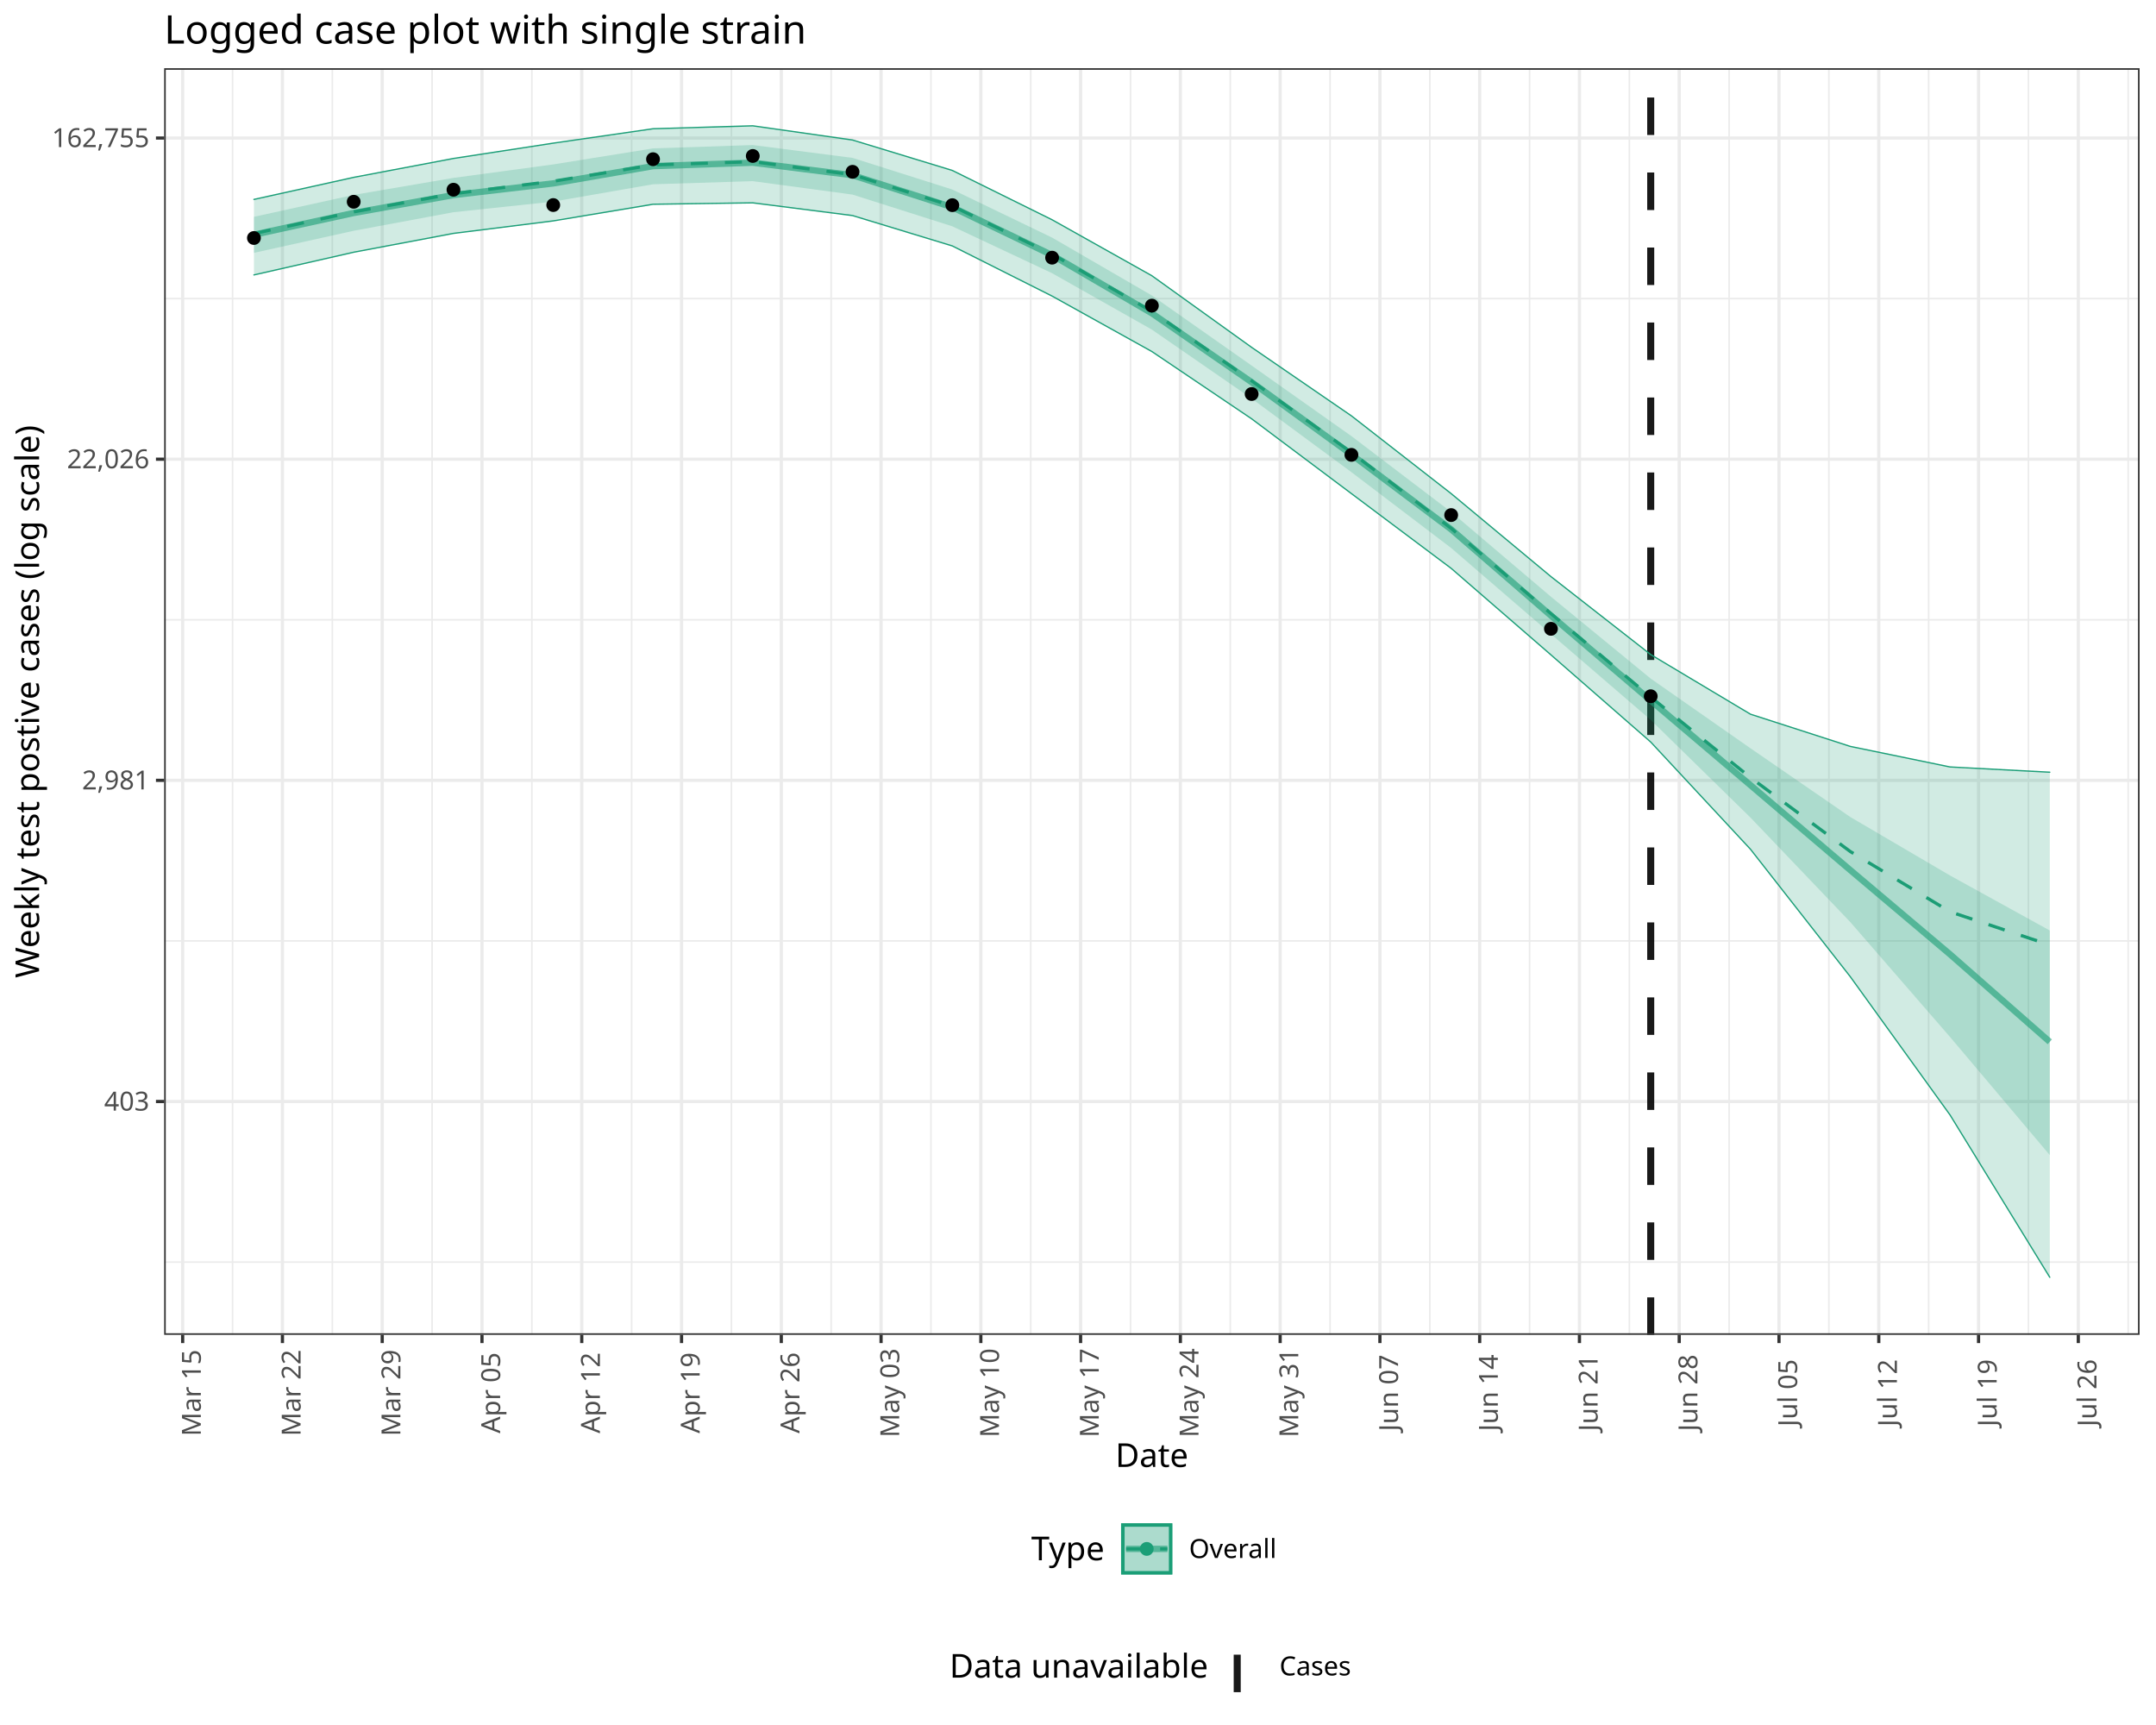
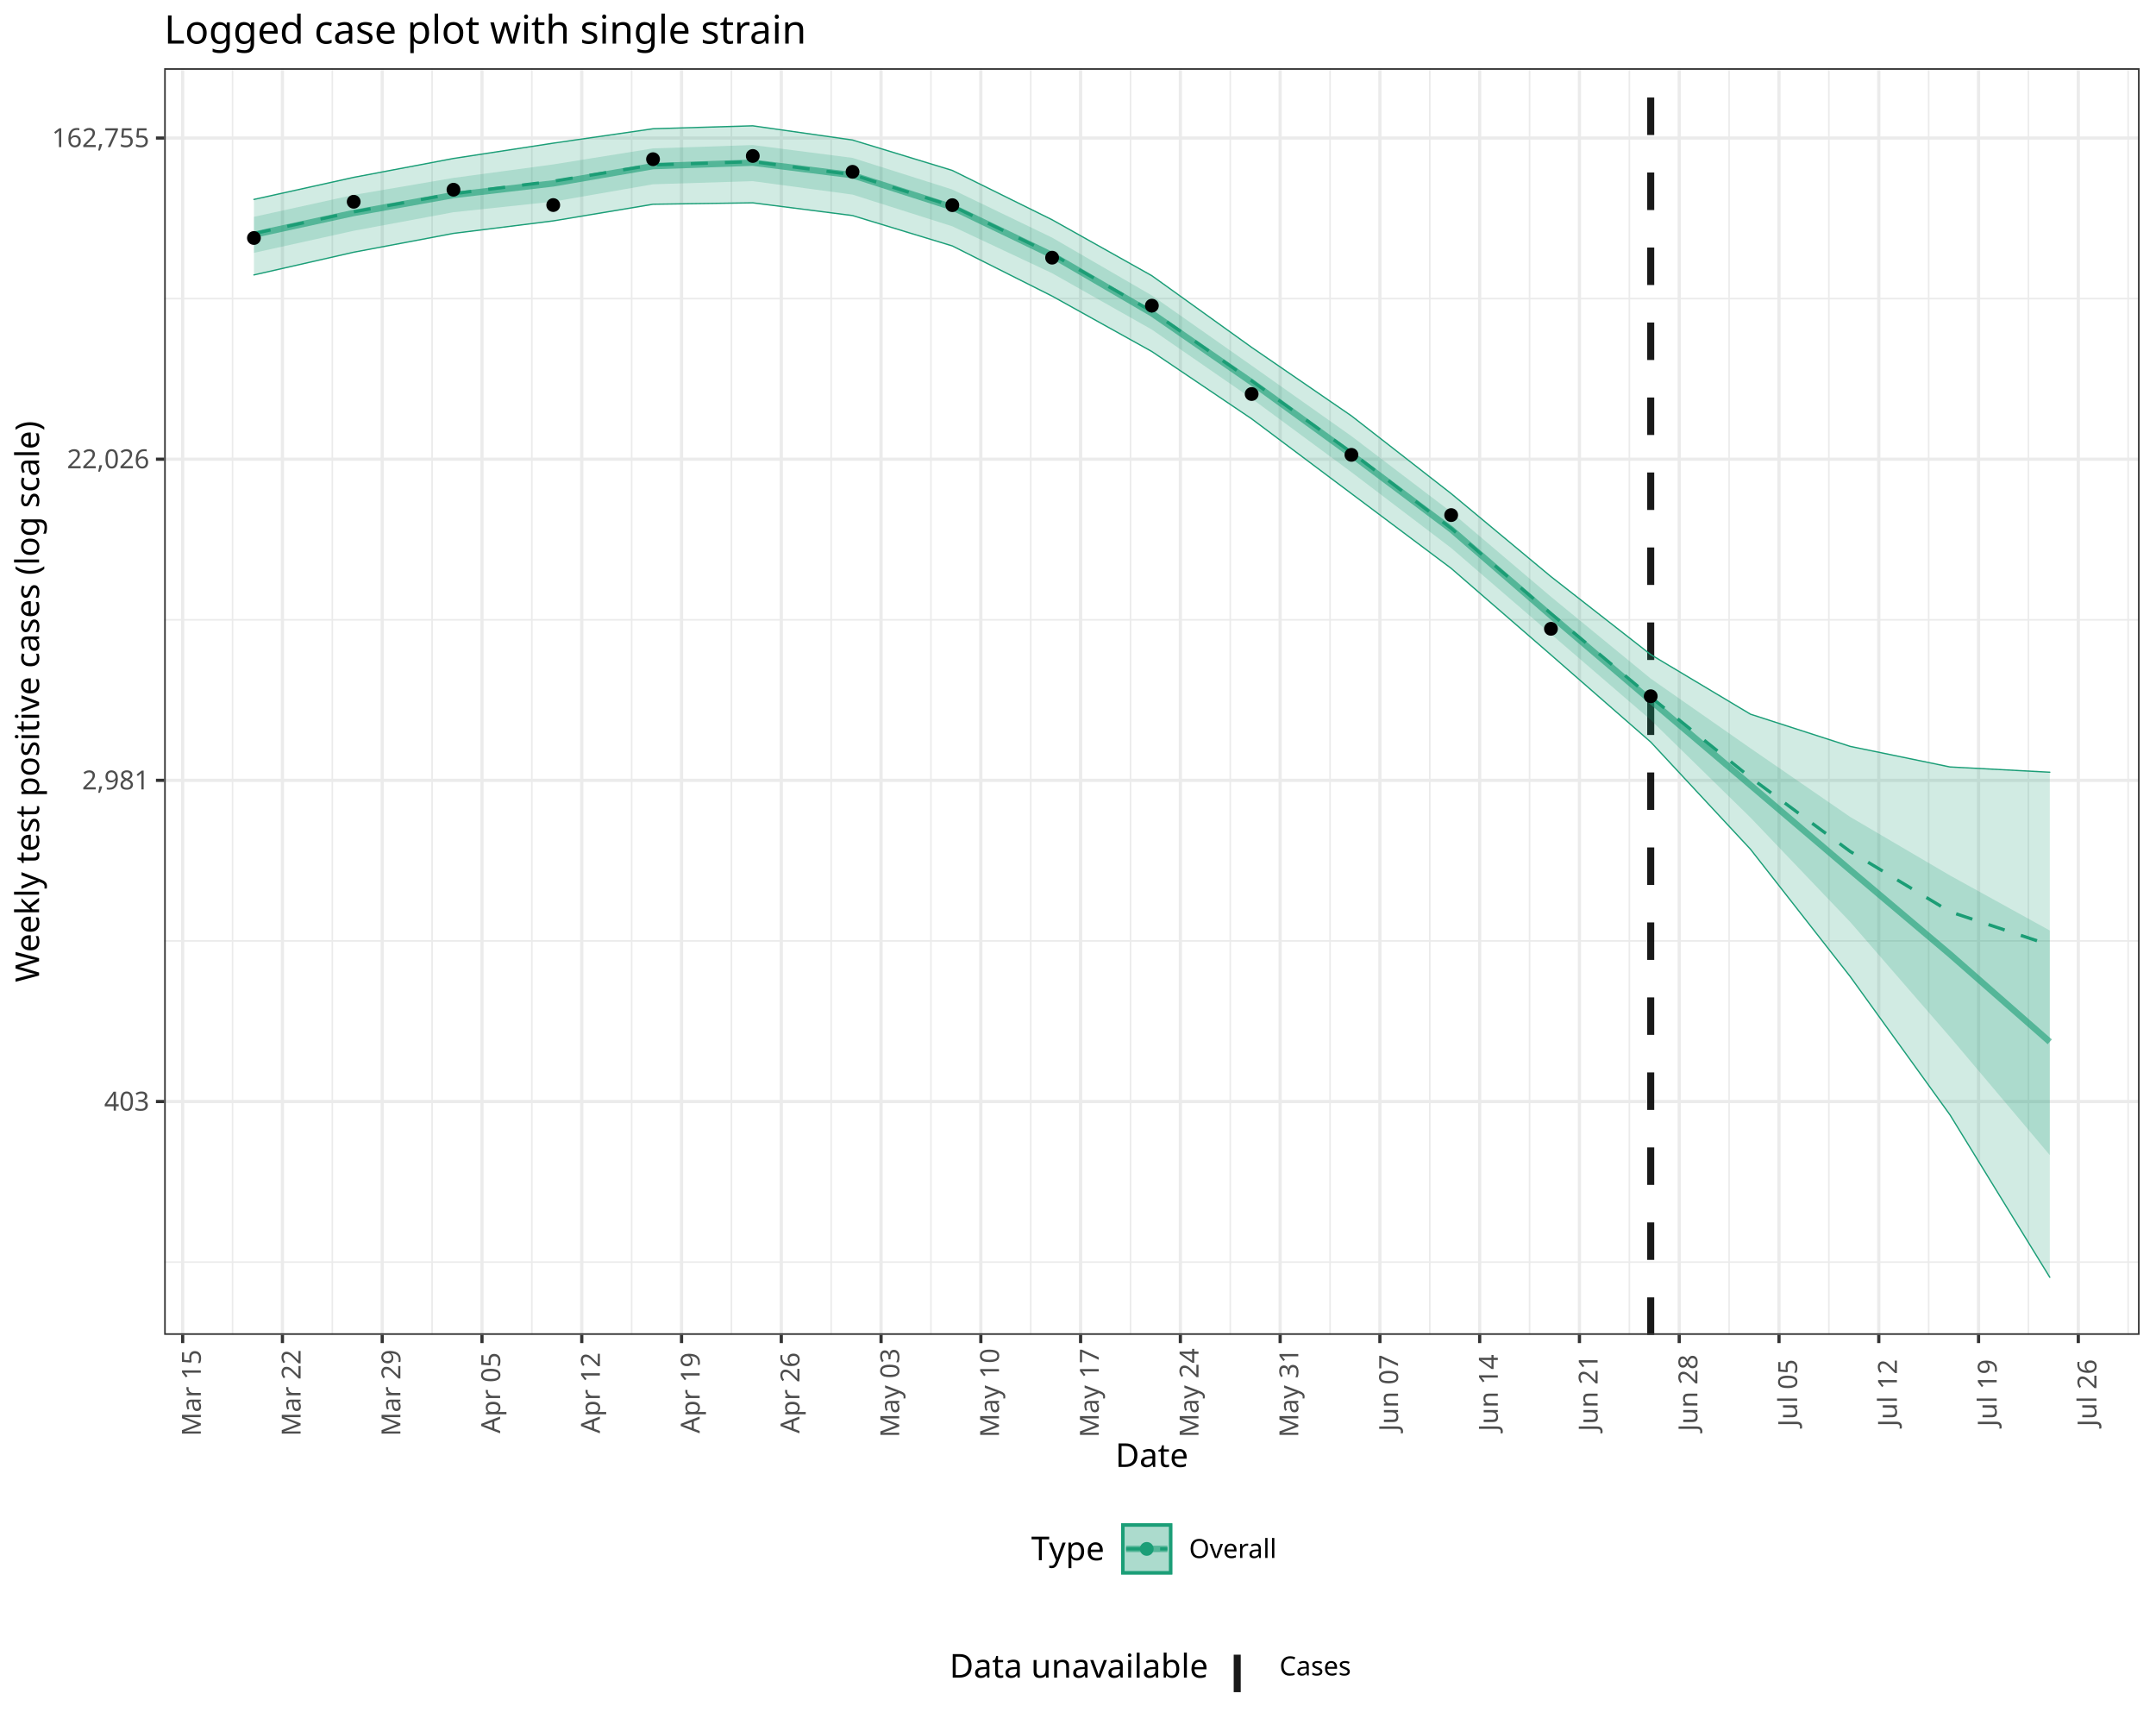
<svg xmlns="http://www.w3.org/2000/svg" class="svglite" data-engine-version="2.0" width="720.00pt" height="576.00pt" viewBox="0 0 720.00 576.00">
  <defs>
    <style type="text/css">
    .svglite line, .svglite polyline, .svglite polygon, .svglite path, .svglite rect, .svglite circle {
      fill: none;
      stroke: #000000;
      stroke-linecap: round;
      stroke-linejoin: round;
      stroke-miterlimit: 10.00;
    }
  </style>
  </defs>
  <rect width="100%" height="100%" style="stroke: none; fill: #FFFFFF;" />
  <defs>
    <clipPath id="cpMC4wMHw3MjAuMDB8MC4wMHw1NzYuMDA=">
      <rect x="0.00" y="0.00" width="720.00" height="576.00" />
    </clipPath>
  </defs>
  <g clip-path="url(#cpMC4wMHw3MjAuMDB8MC4wMHw1NzYuMDA=)">
    <rect x="0.00" y="0.00" width="720.00" height="576.00" style="stroke-width: 1.07; stroke: #FFFFFF; fill: #FFFFFF;" />
  </g>
  <defs>
    <clipPath id="cpNTQuODJ8NzE0LjUyfDIyLjc4fDQ0NS43Mw==">
      <rect x="54.82" y="22.78" width="659.70" height="422.95" />
    </clipPath>
  </defs>
  <g clip-path="url(#cpNTQuODJ8NzE0LjUyfDIyLjc4fDQ0NS43Mw==)">
    <rect x="54.82" y="22.78" width="659.70" height="422.95" style="stroke-width: 1.07; stroke: none; fill: #FFFFFF;" />
    <polyline points="54.82,421.43 714.52,421.43 " style="stroke-width: 0.53; stroke: #EBEBEB; stroke-linecap: butt;" />
    <polyline points="54.82,314.19 714.52,314.19 " style="stroke-width: 0.53; stroke: #EBEBEB; stroke-linecap: butt;" />
    <polyline points="54.82,206.95 714.52,206.95 " style="stroke-width: 0.53; stroke: #EBEBEB; stroke-linecap: butt;" />
    <polyline points="54.82,99.71 714.52,99.71 " style="stroke-width: 0.53; stroke: #EBEBEB; stroke-linecap: butt;" />
    <polyline points="77.66,445.73 77.66,22.78 " style="stroke-width: 0.53; stroke: #EBEBEB; stroke-linecap: butt;" />
    <polyline points="110.98,445.73 110.98,22.78 " style="stroke-width: 0.53; stroke: #EBEBEB; stroke-linecap: butt;" />
    <polyline points="144.30,445.73 144.30,22.78 " style="stroke-width: 0.53; stroke: #EBEBEB; stroke-linecap: butt;" />
    <polyline points="177.62,445.73 177.62,22.78 " style="stroke-width: 0.53; stroke: #EBEBEB; stroke-linecap: butt;" />
    <polyline points="210.94,445.73 210.94,22.78 " style="stroke-width: 0.53; stroke: #EBEBEB; stroke-linecap: butt;" />
    <polyline points="244.26,445.73 244.26,22.78 " style="stroke-width: 0.53; stroke: #EBEBEB; stroke-linecap: butt;" />
    <polyline points="277.57,445.73 277.57,22.78 " style="stroke-width: 0.53; stroke: #EBEBEB; stroke-linecap: butt;" />
    <polyline points="310.89,445.73 310.89,22.78 " style="stroke-width: 0.53; stroke: #EBEBEB; stroke-linecap: butt;" />
    <polyline points="344.21,445.73 344.21,22.78 " style="stroke-width: 0.53; stroke: #EBEBEB; stroke-linecap: butt;" />
    <polyline points="377.53,445.73 377.53,22.78 " style="stroke-width: 0.53; stroke: #EBEBEB; stroke-linecap: butt;" />
    <polyline points="410.85,445.73 410.85,22.78 " style="stroke-width: 0.53; stroke: #EBEBEB; stroke-linecap: butt;" />
    <polyline points="444.17,445.73 444.17,22.78 " style="stroke-width: 0.53; stroke: #EBEBEB; stroke-linecap: butt;" />
    <polyline points="477.48,445.73 477.48,22.78 " style="stroke-width: 0.53; stroke: #EBEBEB; stroke-linecap: butt;" />
    <polyline points="510.80,445.73 510.80,22.78 " style="stroke-width: 0.53; stroke: #EBEBEB; stroke-linecap: butt;" />
    <polyline points="544.12,445.73 544.12,22.78 " style="stroke-width: 0.53; stroke: #EBEBEB; stroke-linecap: butt;" />
    <polyline points="577.44,445.73 577.44,22.78 " style="stroke-width: 0.53; stroke: #EBEBEB; stroke-linecap: butt;" />
    <polyline points="610.76,445.73 610.76,22.78 " style="stroke-width: 0.53; stroke: #EBEBEB; stroke-linecap: butt;" />
    <polyline points="644.08,445.73 644.08,22.78 " style="stroke-width: 0.53; stroke: #EBEBEB; stroke-linecap: butt;" />
    <polyline points="677.39,445.73 677.39,22.78 " style="stroke-width: 0.53; stroke: #EBEBEB; stroke-linecap: butt;" />
    <polyline points="710.71,445.73 710.71,22.78 " style="stroke-width: 0.53; stroke: #EBEBEB; stroke-linecap: butt;" />
    <polyline points="54.82,367.81 714.52,367.81 " style="stroke-width: 1.07; stroke: #EBEBEB; stroke-linecap: butt;" />
    <polyline points="54.82,260.57 714.52,260.57 " style="stroke-width: 1.07; stroke: #EBEBEB; stroke-linecap: butt;" />
    <polyline points="54.82,153.33 714.52,153.33 " style="stroke-width: 1.07; stroke: #EBEBEB; stroke-linecap: butt;" />
    <polyline points="54.82,46.09 714.52,46.09 " style="stroke-width: 1.07; stroke: #EBEBEB; stroke-linecap: butt;" />
    <polyline points="61.00,445.73 61.00,22.78 " style="stroke-width: 1.07; stroke: #EBEBEB; stroke-linecap: butt;" />
    <polyline points="94.32,445.73 94.32,22.78 " style="stroke-width: 1.07; stroke: #EBEBEB; stroke-linecap: butt;" />
    <polyline points="127.64,445.73 127.64,22.78 " style="stroke-width: 1.07; stroke: #EBEBEB; stroke-linecap: butt;" />
    <polyline points="160.96,445.73 160.96,22.78 " style="stroke-width: 1.07; stroke: #EBEBEB; stroke-linecap: butt;" />
    <polyline points="194.28,445.73 194.28,22.78 " style="stroke-width: 1.07; stroke: #EBEBEB; stroke-linecap: butt;" />
    <polyline points="227.60,445.73 227.60,22.78 " style="stroke-width: 1.07; stroke: #EBEBEB; stroke-linecap: butt;" />
    <polyline points="260.91,445.73 260.91,22.78 " style="stroke-width: 1.07; stroke: #EBEBEB; stroke-linecap: butt;" />
    <polyline points="294.23,445.73 294.23,22.78 " style="stroke-width: 1.07; stroke: #EBEBEB; stroke-linecap: butt;" />
    <polyline points="327.55,445.73 327.55,22.78 " style="stroke-width: 1.07; stroke: #EBEBEB; stroke-linecap: butt;" />
    <polyline points="360.87,445.73 360.87,22.78 " style="stroke-width: 1.07; stroke: #EBEBEB; stroke-linecap: butt;" />
    <polyline points="394.19,445.73 394.19,22.78 " style="stroke-width: 1.07; stroke: #EBEBEB; stroke-linecap: butt;" />
    <polyline points="427.51,445.73 427.51,22.78 " style="stroke-width: 1.07; stroke: #EBEBEB; stroke-linecap: butt;" />
    <polyline points="460.82,445.73 460.82,22.78 " style="stroke-width: 1.07; stroke: #EBEBEB; stroke-linecap: butt;" />
    <polyline points="494.14,445.73 494.14,22.78 " style="stroke-width: 1.07; stroke: #EBEBEB; stroke-linecap: butt;" />
    <polyline points="527.46,445.73 527.46,22.78 " style="stroke-width: 1.07; stroke: #EBEBEB; stroke-linecap: butt;" />
    <polyline points="560.78,445.73 560.78,22.78 " style="stroke-width: 1.07; stroke: #EBEBEB; stroke-linecap: butt;" />
    <polyline points="594.10,445.73 594.10,22.78 " style="stroke-width: 1.07; stroke: #EBEBEB; stroke-linecap: butt;" />
    <polyline points="627.42,445.73 627.42,22.78 " style="stroke-width: 1.07; stroke: #EBEBEB; stroke-linecap: butt;" />
    <polyline points="660.74,445.73 660.74,22.78 " style="stroke-width: 1.07; stroke: #EBEBEB; stroke-linecap: butt;" />
    <polyline points="694.05,445.73 694.05,22.78 " style="stroke-width: 1.07; stroke: #EBEBEB; stroke-linecap: butt;" />
    <line x1="551.26" y1="445.73" x2="551.26" y2="22.78" style="stroke-width: 2.35; stroke: #000000; stroke-opacity: 0.90; stroke-dasharray: 12.52,12.52; stroke-linecap: butt;" />
    <polyline points="84.80,78.37 118.12,71.11 151.44,65.13 184.76,61.24 218.08,55.47 251.39,54.32 284.71,58.50 318.03,69.20 351.35,85.20 384.67,104.61 417.99,127.62 451.31,151.76 484.62,176.75 517.94,205.56 551.26,233.91 584.58,262.18 617.90,290.53 651.22,318.66 684.53,347.88 " style="stroke-width: 2.13; stroke: #1B9E77; stroke-opacity: 0.60; stroke-linecap: butt;" />
    <polyline points="84.80,77.99 118.12,70.74 151.44,64.67 184.76,60.52 218.08,55.08 251.39,53.98 284.71,58.32 318.03,68.79 351.35,84.87 384.67,103.97 417.99,127.16 451.31,151.10 484.62,176.42 517.94,204.90 551.26,232.77 584.58,259.65 617.90,284.33 651.22,304.45 684.53,315.56 " style="stroke-width: 1.07; stroke: #1B9E77; stroke-dasharray: 5.69,5.69; stroke-linecap: butt;" />
    <polygon points="84.80,66.59 118.12,59.22 151.44,52.91 184.76,47.80 218.08,42.99 251.39,42.01 284.71,46.75 318.03,56.91 351.35,73.38 384.67,92.07 417.99,115.99 451.31,138.86 484.62,164.82 517.94,192.53 551.26,218.57 584.58,238.48 617.90,249.23 651.22,256.10 684.53,257.85 684.53,426.51 651.22,372.30 617.90,326.12 584.58,283.58 551.26,247.77 517.94,218.67 484.62,189.78 451.31,164.82 417.99,139.85 384.67,117.38 351.35,98.87 318.03,82.12 284.71,71.98 251.39,67.73 218.08,68.20 184.76,73.76 151.44,77.93 118.12,84.22 84.80,91.80 " style="stroke-width: 0.00; stroke: none; fill: #1B9E77; fill-opacity: 0.20;" />
    <polyline points="84.80,66.59 118.12,59.22 151.44,52.91 184.76,47.80 218.08,42.99 251.39,42.01 284.71,46.75 318.03,56.91 351.35,73.38 384.67,92.07 417.99,115.99 451.31,138.86 484.62,164.82 517.94,192.53 551.26,218.57 584.58,238.48 617.90,249.23 651.22,256.10 684.53,257.85 " style="stroke-width: 0.43; stroke: #1B9E77;" />
    <polyline points="684.53,426.51 651.22,372.30 617.90,326.12 584.58,283.58 551.26,247.77 517.94,218.67 484.62,189.78 451.31,164.82 417.99,139.85 384.67,117.38 351.35,98.87 318.03,82.12 284.71,71.98 251.39,67.73 218.08,68.20 184.76,73.76 151.44,77.93 118.12,84.22 84.80,91.80 " style="stroke-width: 0.43; stroke: #1B9E77;" />
    <polygon points="84.80,72.40 118.12,65.08 151.44,59.40 184.76,54.90 218.08,49.55 251.39,48.43 284.71,52.72 318.03,63.28 351.35,79.34 384.67,98.66 417.99,122.07 451.31,145.62 484.62,170.96 517.94,199.25 551.26,226.59 584.58,249.86 617.90,272.80 651.22,292.34 684.53,310.71 684.53,385.70 651.22,346.26 617.90,307.88 584.58,273.00 551.26,240.39 517.94,211.71 484.62,182.98 451.31,157.66 417.99,133.08 384.67,110.06 351.35,91.23 318.03,75.57 284.71,64.98 251.39,60.49 218.08,61.53 184.76,67.32 151.44,70.86 118.12,77.06 84.80,84.43 " style="stroke-width: 0.00; stroke: none; fill: #1B9E77; fill-opacity: 0.20;" />
    <polyline points="84.80,72.40 118.12,65.08 151.44,59.40 184.76,54.90 218.08,49.55 251.39,48.43 284.71,52.72 318.03,63.28 351.35,79.34 384.67,98.66 417.99,122.07 451.31,145.62 484.62,170.96 517.94,199.25 551.26,226.59 584.58,249.86 617.90,272.80 651.22,292.34 684.53,310.71 " style="stroke-width: 1.07; stroke: none;" />
    <polyline points="684.53,385.70 651.22,346.26 617.90,307.88 584.58,273.00 551.26,240.39 517.94,211.71 484.62,182.98 451.31,157.66 417.99,133.08 384.67,110.06 351.35,91.23 318.03,75.57 284.71,64.98 251.39,60.49 218.08,61.53 184.76,67.32 151.44,70.86 118.12,77.06 84.80,84.43 " style="stroke-width: 1.07; stroke: none;" />
    <circle cx="84.80" cy="79.47" r="1.95" style="stroke-width: 0.71; fill: #000000;" />
    <circle cx="118.12" cy="67.37" r="1.95" style="stroke-width: 0.71; fill: #000000;" />
    <circle cx="151.44" cy="63.35" r="1.95" style="stroke-width: 0.71; fill: #000000;" />
    <circle cx="184.76" cy="68.47" r="1.95" style="stroke-width: 0.71; fill: #000000;" />
    <circle cx="218.08" cy="53.16" r="1.95" style="stroke-width: 0.71; fill: #000000;" />
    <circle cx="251.39" cy="52.08" r="1.95" style="stroke-width: 0.71; fill: #000000;" />
    <circle cx="284.71" cy="57.37" r="1.95" style="stroke-width: 0.71; fill: #000000;" />
    <circle cx="318.03" cy="68.51" r="1.95" style="stroke-width: 0.71; fill: #000000;" />
    <circle cx="351.35" cy="86.04" r="1.95" style="stroke-width: 0.71; fill: #000000;" />
    <circle cx="384.67" cy="102.06" r="1.95" style="stroke-width: 0.71; fill: #000000;" />
    <circle cx="417.99" cy="131.57" r="1.95" style="stroke-width: 0.71; fill: #000000;" />
    <circle cx="451.31" cy="151.88" r="1.95" style="stroke-width: 0.71; fill: #000000;" />
    <circle cx="484.62" cy="171.99" r="1.95" style="stroke-width: 0.71; fill: #000000;" />
    <circle cx="517.94" cy="209.97" r="1.95" style="stroke-width: 0.71; fill: #000000;" />
    <circle cx="551.26" cy="232.49" r="1.95" style="stroke-width: 0.71; fill: #000000;" />
    <rect x="54.82" y="22.78" width="659.70" height="422.95" style="stroke-width: 1.07; stroke: #333333;" />
  </g>
  <g clip-path="url(#cpMC4wMHw3MjAuMDB8MC4wMHw1NzYuMDA=)">
    <text x="49.88" y="370.84" text-anchor="end" style="font-size: 8.80px; fill: #4D4D4D; font-family: sans;" textLength="14.68px" lengthAdjust="spacingAndGlyphs">403</text>
    <text x="49.88" y="263.60" text-anchor="end" style="font-size: 8.80px; fill: #4D4D4D; font-family: sans;" textLength="22.02px" lengthAdjust="spacingAndGlyphs">2,981</text>
    <text x="49.88" y="156.36" text-anchor="end" style="font-size: 8.80px; fill: #4D4D4D; font-family: sans;" textLength="26.92px" lengthAdjust="spacingAndGlyphs">22,026</text>
    <text x="49.88" y="49.12" text-anchor="end" style="font-size: 8.80px; fill: #4D4D4D; font-family: sans;" textLength="31.81px" lengthAdjust="spacingAndGlyphs">162,755</text>
    <polyline points="52.08,367.81 54.82,367.81 " style="stroke-width: 1.07; stroke: #333333; stroke-linecap: butt;" />
    <polyline points="52.08,260.57 54.82,260.57 " style="stroke-width: 1.07; stroke: #333333; stroke-linecap: butt;" />
    <polyline points="52.08,153.33 54.82,153.33 " style="stroke-width: 1.07; stroke: #333333; stroke-linecap: butt;" />
    <polyline points="52.08,46.09 54.82,46.09 " style="stroke-width: 1.07; stroke: #333333; stroke-linecap: butt;" />
    <polyline points="61.00,448.47 61.00,445.73 " style="stroke-width: 1.07; stroke: #333333; stroke-linecap: butt;" />
    <polyline points="94.32,448.47 94.32,445.73 " style="stroke-width: 1.07; stroke: #333333; stroke-linecap: butt;" />
    <polyline points="127.64,448.47 127.64,445.73 " style="stroke-width: 1.07; stroke: #333333; stroke-linecap: butt;" />
    <polyline points="160.96,448.47 160.96,445.73 " style="stroke-width: 1.07; stroke: #333333; stroke-linecap: butt;" />
    <polyline points="194.28,448.47 194.28,445.73 " style="stroke-width: 1.07; stroke: #333333; stroke-linecap: butt;" />
    <polyline points="227.60,448.47 227.60,445.73 " style="stroke-width: 1.07; stroke: #333333; stroke-linecap: butt;" />
    <polyline points="260.91,448.47 260.91,445.73 " style="stroke-width: 1.07; stroke: #333333; stroke-linecap: butt;" />
    <polyline points="294.23,448.47 294.23,445.73 " style="stroke-width: 1.07; stroke: #333333; stroke-linecap: butt;" />
    <polyline points="327.55,448.47 327.55,445.73 " style="stroke-width: 1.07; stroke: #333333; stroke-linecap: butt;" />
    <polyline points="360.87,448.47 360.87,445.73 " style="stroke-width: 1.07; stroke: #333333; stroke-linecap: butt;" />
    <polyline points="394.19,448.47 394.19,445.73 " style="stroke-width: 1.07; stroke: #333333; stroke-linecap: butt;" />
    <polyline points="427.51,448.47 427.51,445.73 " style="stroke-width: 1.07; stroke: #333333; stroke-linecap: butt;" />
    <polyline points="460.82,448.47 460.82,445.73 " style="stroke-width: 1.07; stroke: #333333; stroke-linecap: butt;" />
    <polyline points="494.14,448.47 494.14,445.73 " style="stroke-width: 1.07; stroke: #333333; stroke-linecap: butt;" />
    <polyline points="527.46,448.47 527.46,445.73 " style="stroke-width: 1.07; stroke: #333333; stroke-linecap: butt;" />
    <polyline points="560.78,448.47 560.78,445.73 " style="stroke-width: 1.07; stroke: #333333; stroke-linecap: butt;" />
    <polyline points="594.10,448.47 594.10,445.73 " style="stroke-width: 1.07; stroke: #333333; stroke-linecap: butt;" />
    <polyline points="627.42,448.47 627.42,445.73 " style="stroke-width: 1.07; stroke: #333333; stroke-linecap: butt;" />
    <polyline points="660.74,448.47 660.74,445.73 " style="stroke-width: 1.07; stroke: #333333; stroke-linecap: butt;" />
    <polyline points="694.05,448.47 694.05,445.73 " style="stroke-width: 1.07; stroke: #333333; stroke-linecap: butt;" />
    <text transform="translate(67.06,465.10) rotate(-90)" text-anchor="middle" style="font-size: 8.80px; fill: #4D4D4D; font-family: sans;" textLength="27.39px" lengthAdjust="spacingAndGlyphs">Mar 15</text>
    <text transform="translate(100.38,465.10) rotate(-90)" text-anchor="middle" style="font-size: 8.80px; fill: #4D4D4D; font-family: sans;" textLength="27.39px" lengthAdjust="spacingAndGlyphs">Mar 22</text>
    <text transform="translate(133.70,465.10) rotate(-90)" text-anchor="middle" style="font-size: 8.80px; fill: #4D4D4D; font-family: sans;" textLength="27.39px" lengthAdjust="spacingAndGlyphs">Mar 29</text>
    <text transform="translate(167.02,465.10) rotate(-90)" text-anchor="middle" style="font-size: 8.80px; fill: #4D4D4D; font-family: sans;" textLength="25.93px" lengthAdjust="spacingAndGlyphs">Apr 05</text>
    <text transform="translate(200.33,465.10) rotate(-90)" text-anchor="middle" style="font-size: 8.80px; fill: #4D4D4D; font-family: sans;" textLength="25.93px" lengthAdjust="spacingAndGlyphs">Apr 12</text>
    <text transform="translate(233.65,465.10) rotate(-90)" text-anchor="middle" style="font-size: 8.80px; fill: #4D4D4D; font-family: sans;" textLength="25.93px" lengthAdjust="spacingAndGlyphs">Apr 19</text>
    <text transform="translate(266.97,465.10) rotate(-90)" text-anchor="middle" style="font-size: 8.80px; fill: #4D4D4D; font-family: sans;" textLength="25.93px" lengthAdjust="spacingAndGlyphs">Apr 26</text>
    <text transform="translate(300.29,465.10) rotate(-90)" text-anchor="middle" style="font-size: 8.80px; fill: #4D4D4D; font-family: sans;" textLength="28.87px" lengthAdjust="spacingAndGlyphs">May 03</text>
    <text transform="translate(333.61,465.10) rotate(-90)" text-anchor="middle" style="font-size: 8.80px; fill: #4D4D4D; font-family: sans;" textLength="28.87px" lengthAdjust="spacingAndGlyphs">May 10</text>
    <text transform="translate(366.93,465.10) rotate(-90)" text-anchor="middle" style="font-size: 8.80px; fill: #4D4D4D; font-family: sans;" textLength="28.87px" lengthAdjust="spacingAndGlyphs">May 17</text>
    <text transform="translate(400.24,465.10) rotate(-90)" text-anchor="middle" style="font-size: 8.80px; fill: #4D4D4D; font-family: sans;" textLength="28.87px" lengthAdjust="spacingAndGlyphs">May 24</text>
    <text transform="translate(433.56,465.10) rotate(-90)" text-anchor="middle" style="font-size: 8.80px; fill: #4D4D4D; font-family: sans;" textLength="28.87px" lengthAdjust="spacingAndGlyphs">May 31</text>
    <text transform="translate(466.88,465.10) rotate(-90)" text-anchor="middle" style="font-size: 8.80px; fill: #4D4D4D; font-family: sans;" textLength="26.43px" lengthAdjust="spacingAndGlyphs">Jun 07</text>
    <text transform="translate(500.20,465.10) rotate(-90)" text-anchor="middle" style="font-size: 8.80px; fill: #4D4D4D; font-family: sans;" textLength="26.43px" lengthAdjust="spacingAndGlyphs">Jun 14</text>
    <text transform="translate(533.52,465.10) rotate(-90)" text-anchor="middle" style="font-size: 8.80px; fill: #4D4D4D; font-family: sans;" textLength="26.43px" lengthAdjust="spacingAndGlyphs">Jun 21</text>
    <text transform="translate(566.84,465.10) rotate(-90)" text-anchor="middle" style="font-size: 8.80px; fill: #4D4D4D; font-family: sans;" textLength="26.43px" lengthAdjust="spacingAndGlyphs">Jun 28</text>
    <text transform="translate(600.15,465.10) rotate(-90)" text-anchor="middle" style="font-size: 8.80px; fill: #4D4D4D; font-family: sans;" textLength="23.49px" lengthAdjust="spacingAndGlyphs">Jul 05</text>
    <text transform="translate(633.47,465.10) rotate(-90)" text-anchor="middle" style="font-size: 8.80px; fill: #4D4D4D; font-family: sans;" textLength="23.49px" lengthAdjust="spacingAndGlyphs">Jul 12</text>
    <text transform="translate(666.79,465.10) rotate(-90)" text-anchor="middle" style="font-size: 8.80px; fill: #4D4D4D; font-family: sans;" textLength="23.49px" lengthAdjust="spacingAndGlyphs">Jul 19</text>
    <text transform="translate(700.11,465.10) rotate(-90)" text-anchor="middle" style="font-size: 8.80px; fill: #4D4D4D; font-family: sans;" textLength="23.49px" lengthAdjust="spacingAndGlyphs">Jul 26</text>
    <text x="384.67" y="489.84" text-anchor="middle" style="font-size: 11.00px; font-family: sans;" textLength="23.24px" lengthAdjust="spacingAndGlyphs">Date</text>
-     <text transform="translate(13.05,234.26) rotate(-90)" text-anchor="middle" style="font-size: 11.00px; font-family: sans;" textLength="180.38px" lengthAdjust="spacingAndGlyphs">Weekly test postive cases (log scale)</text>
+     <text transform="translate(13.05,234.26) rotate(-90)" text-anchor="middle" style="font-size: 11.00px; font-family: sans;" textLength="182.83px" lengthAdjust="spacingAndGlyphs">Weekly test positive cases (log scale)</text>
    <rect x="338.90" y="503.08" width="91.54" height="28.24" style="stroke-width: 1.07; stroke: none; fill: #FFFFFF;" />
    <text x="344.38" y="520.99" style="font-size: 11.00px; font-family: sans;" textLength="24.46px" lengthAdjust="spacingAndGlyphs">Type</text>
    <rect x="374.32" y="508.56" width="17.28" height="17.28" style="stroke-width: 1.07; stroke: none; fill: #FFFFFF;" />
    <line x1="376.05" y1="517.20" x2="389.87" y2="517.20" style="stroke-width: 2.13; stroke: #1B9E77; stroke-opacity: 0.60; stroke-linecap: butt;" />
    <line x1="376.05" y1="517.20" x2="389.87" y2="517.20" style="stroke-width: 1.07; stroke: #1B9E77; stroke-dasharray: 5.69,5.69; stroke-linecap: butt;" />
    <rect x="374.60" y="508.85" width="16.71" height="16.71" style="stroke-width: 0.43; stroke: #1B9E77; stroke-linecap: square; stroke-linejoin: miter; fill: #1B9E77; fill-opacity: 0.20;" />
    <rect x="375.03" y="509.27" width="15.86" height="15.86" style="stroke-width: 1.07; stroke: #1B9E77; stroke-linecap: square; stroke-linejoin: miter; fill: #1B9E77; fill-opacity: 0.20;" />
    <circle cx="382.96" cy="517.20" r="1.95" style="stroke-width: 0.71; stroke: #1B9E77; fill: #1B9E77;" />
    <text x="397.08" y="520.23" style="font-size: 8.80px; font-family: sans;" textLength="27.88px" lengthAdjust="spacingAndGlyphs">Overall</text>
    <rect x="311.62" y="542.28" width="146.10" height="28.24" style="stroke-width: 1.07; stroke: none; fill: #FFFFFF;" />
    <text x="317.10" y="560.19" style="font-size: 11.00px; font-family: sans;" textLength="81.95px" lengthAdjust="spacingAndGlyphs">Data unavailable</text>
    <rect x="404.53" y="547.76" width="17.28" height="17.28" style="stroke-width: 1.07; stroke: none; fill: #FFFFFF;" />
    <line x1="413.17" y1="565.04" x2="413.17" y2="547.76" style="stroke-width: 2.35; stroke: #000000; stroke-opacity: 0.90; stroke-dasharray: 12.52,12.52; stroke-linecap: butt;" />
    <text x="427.29" y="559.43" style="font-size: 8.80px; font-family: sans;" textLength="24.95px" lengthAdjust="spacingAndGlyphs">Cases</text>
    <text x="54.82" y="14.56" style="font-size: 13.20px; font-family: sans;" textLength="201.81px" lengthAdjust="spacingAndGlyphs">Logged case plot with single strain</text>
  </g>
</svg>
